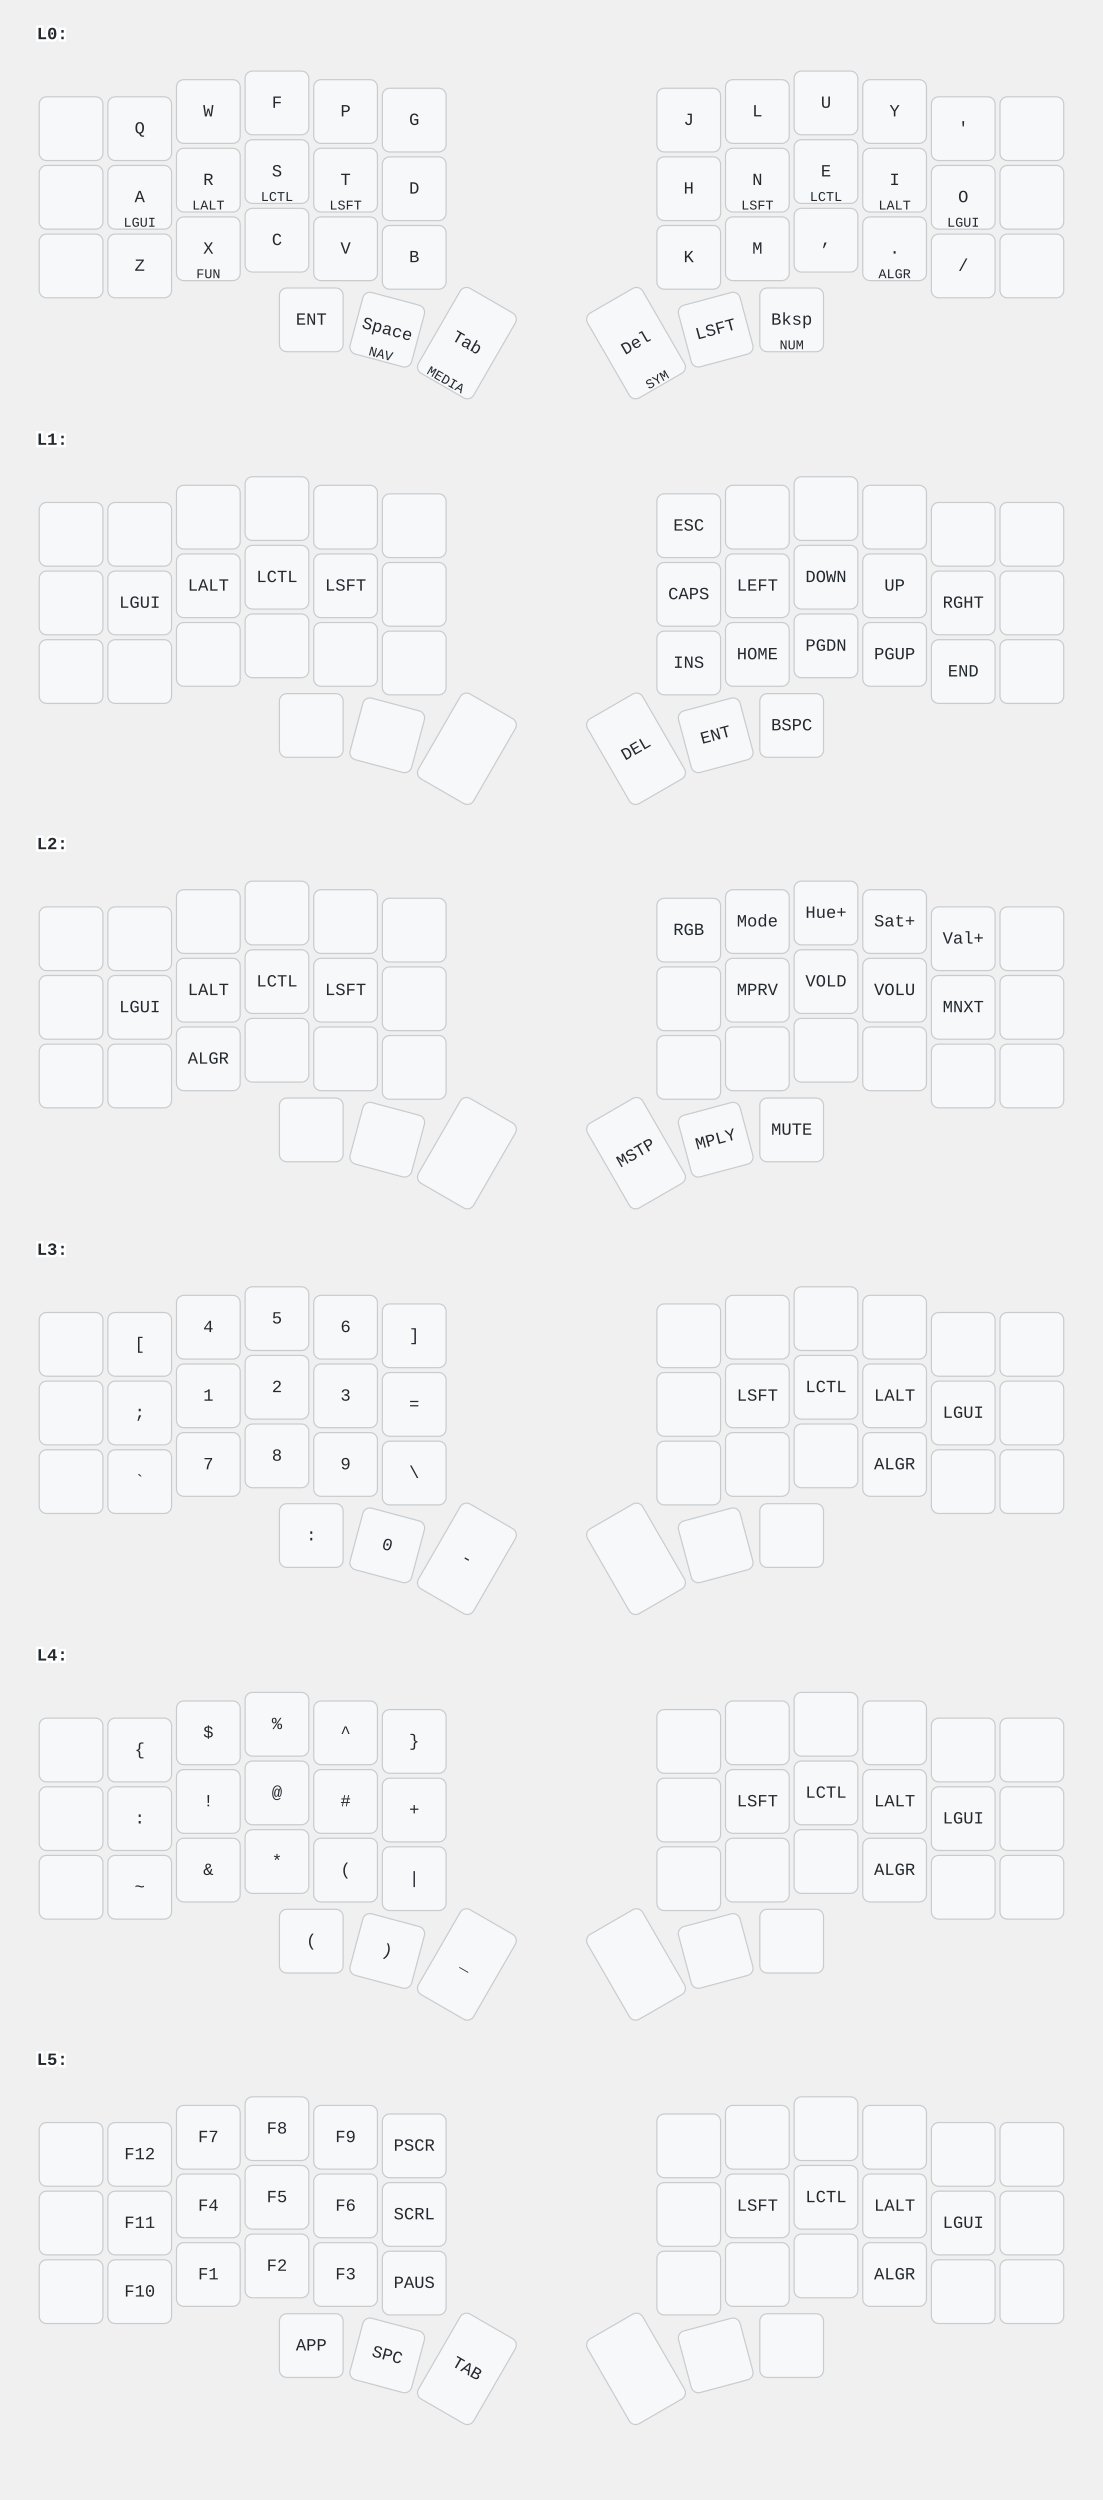
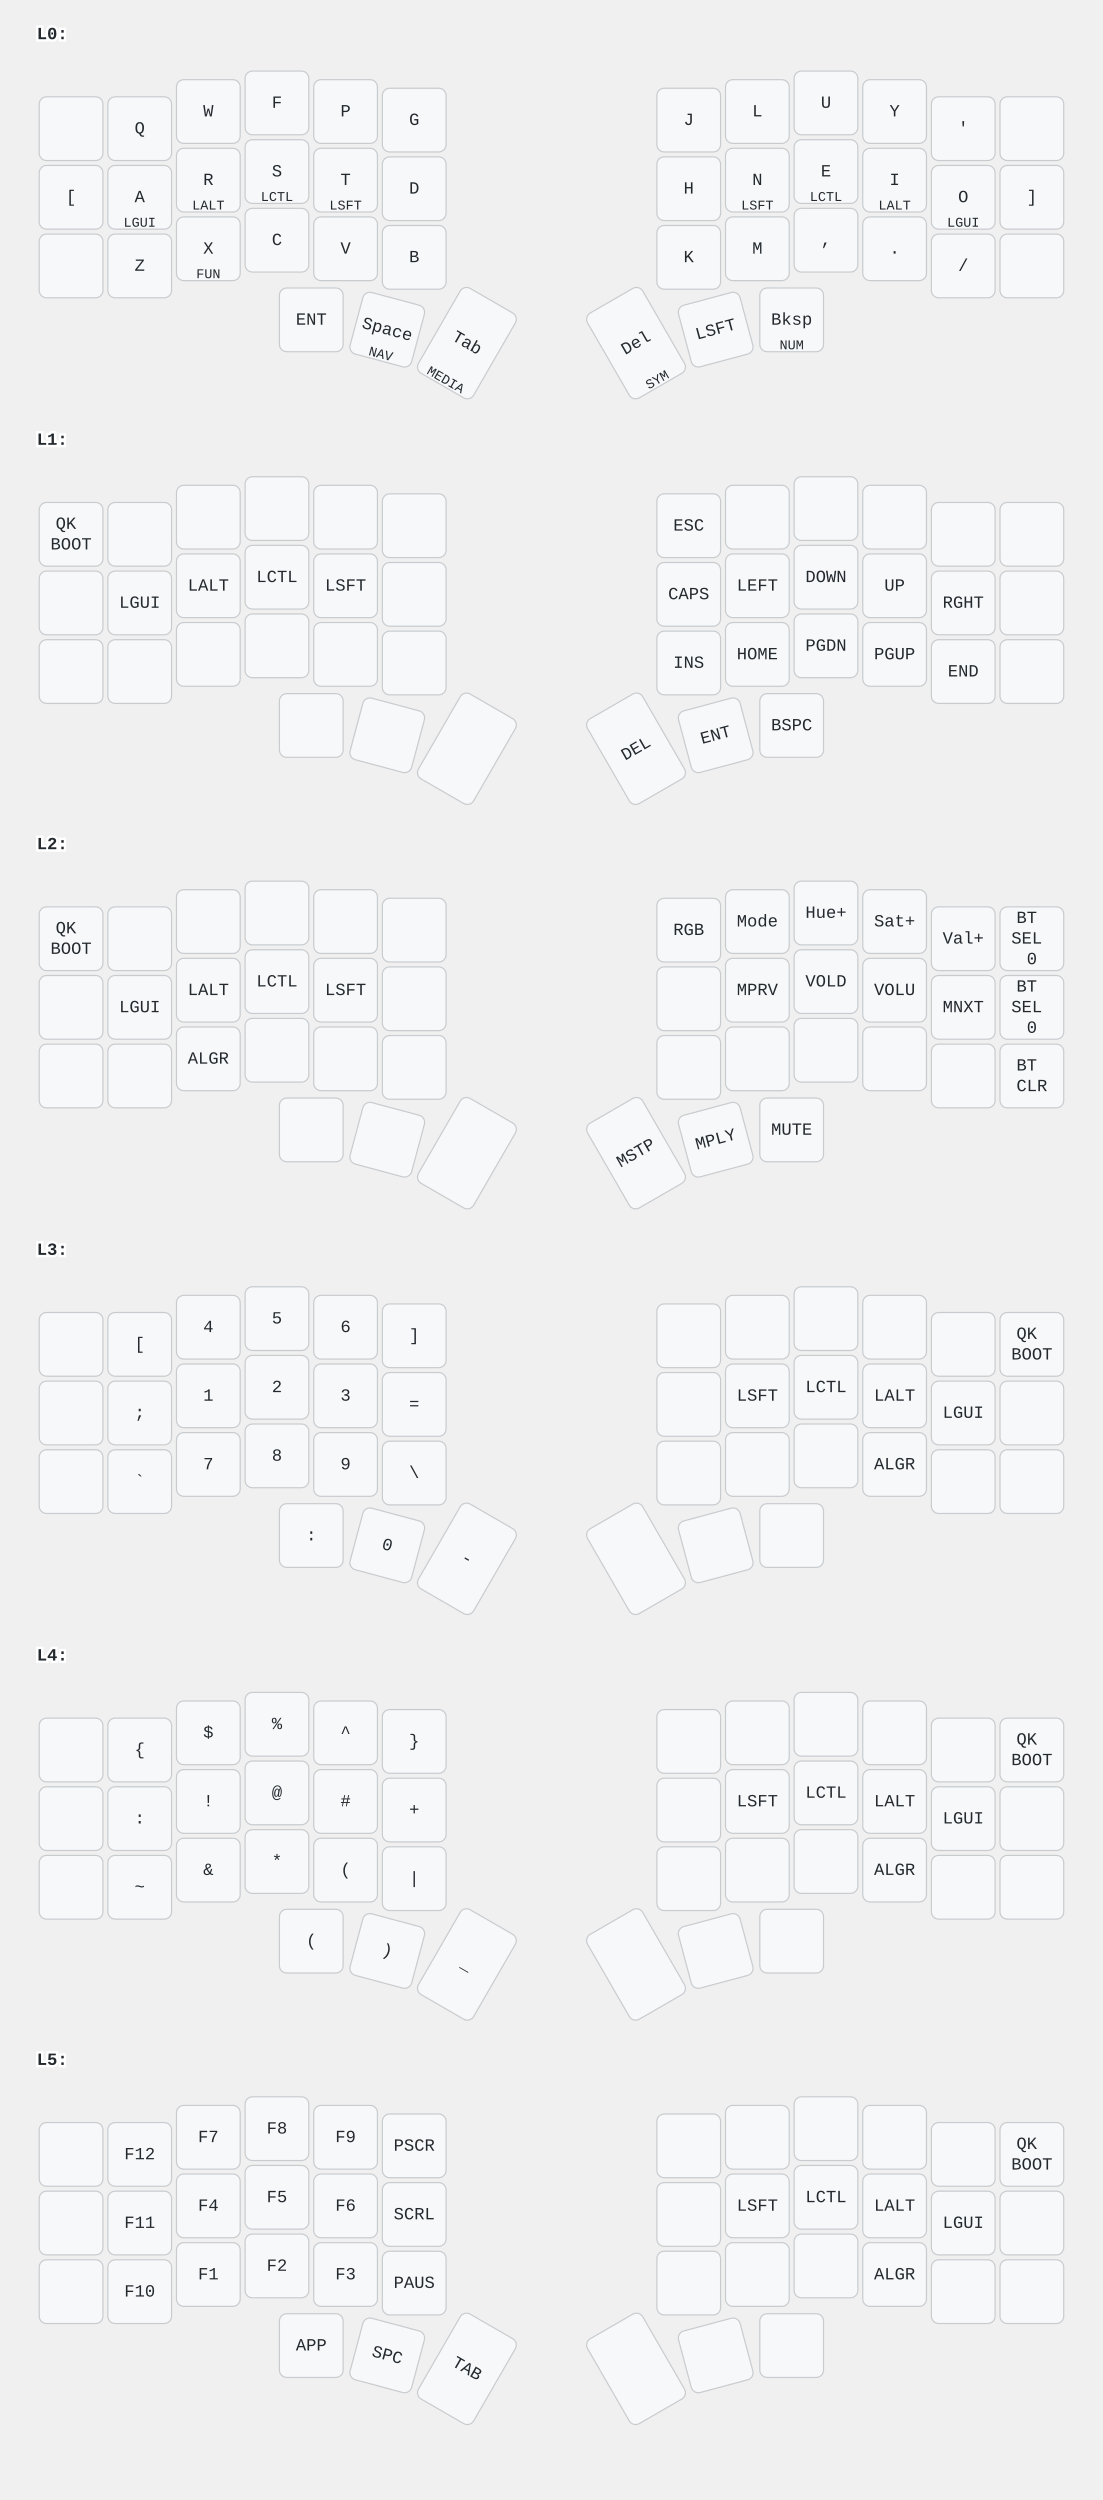
<svg xmlns="http://www.w3.org/2000/svg" width="900" height="2040" viewBox="0 0 900 2040" class="keymap">
  <style>/* inherit to force styles through use tags */
svg path {
    fill: inherit;
}

/* font and background color specifications */
svg.keymap {
    font-family: SFMono-Regular,Consolas,Liberation Mono,Menlo,monospace;
    font-size: 14px;
    font-kerning: normal;
    text-rendering: optimizeLegibility;
    fill: #24292e;
}

/* default key styling */
rect.key {
    fill: #f6f8fa;
}

rect.key, rect.combo {
    stroke: #c9cccf;
    stroke-width: 1;
}

/* default key side styling, only used is draw_key_sides is set */
rect.side {
    filter: brightness(90%);
}

/* color accent for combo boxes */
rect.combo, rect.combo-separate {
    fill: #cdf;
}

/* color accent for held keys */
rect.held, rect.combo.held {
    fill: #fdd;
}

/* color accent for ghost (optional) keys */
rect.ghost, rect.combo.ghost {
    stroke-dasharray: 4, 4;
    stroke-width: 2;
}

text {
    text-anchor: middle;
    dominant-baseline: middle;
}

/* styling for layer labels */
text.label {
    font-weight: bold;
    text-anchor: start;
    stroke: white;
    stroke-width: 4;
    paint-order: stroke;
}

/* styling for optional footer */
text.footer {
    text-anchor: end;
    dominant-baseline: auto;
    stroke: white;
    stroke-width: 4;
    paint-order: stroke;
}

/* styling for combo tap, and key non-tap label text */
text.combo, text.hold, text.shifted, text.left, text.right {
    font-size: 11px;
}

text.hold {
    text-anchor: middle;
    dominant-baseline: auto;
}

text.shifted {
    text-anchor: middle;
    dominant-baseline: hanging;
}

text.left {
    text-anchor: start;
}

text.right {
    text-anchor: end;
}

text.layer-activator {
    text-decoration: underline;
}

/* styling for hold/shifted label text in combo box */
text.combo.hold, text.combo.shifted, text.combo.left, text.combo.right {
    font-size: 8px;
}

/* lighter symbol for transparent keys */
text.trans {
    fill: #7b7e81;
}

/* styling for combo dendrons */
path.combo {
    stroke-width: 1;
    stroke: gray;
    fill: none;
}

/* Start Tabler Icons Cleanup */
/* cannot use height/width with glyphs */
.icon-tabler &gt; path {
    fill: inherit;
    stroke: inherit;
    stroke-width: 2;
}
/* hide tabler's default box */
.icon-tabler &gt; path[stroke="none"][fill="none"] {
    visibility: hidden;
}
/* End Tabler Icons Cleanup */

/* Highlight layer-tap thumb keys (positions 21, 31-33, 35) with bright green */
.layer-BASE .keypos-21 rect,
.layer-BASE .keypos-31 rect,
.layer-BASE .keypos-32 rect,
.layer-BASE .keypos-33 rect,
.layer-BASE .keypos-35 rect {
  fill: #4CAF50 !important;
  stroke: #2E7D32 !important;
  stroke-width: 3 !important;
  opacity: 1 !important;
}
.layer-BASE .keypos-21 text,
.layer-BASE .keypos-31 text,
.layer-BASE .keypos-32 text,
.layer-BASE .keypos-33 text,
.layer-BASE .keypos-35 text {
  fill: white !important;
  font-weight: bold !important;
}

/* Highlight home row mods (positions 10-13, 16-19) with lighter green stroke */
.layer-BASE .keypos-10 rect,
.layer-BASE .keypos-11 rect,
.layer-BASE .keypos-12 rect,
.layer-BASE .keypos-13 rect,
.layer-BASE .keypos-16 rect,
.layer-BASE .keypos-17 rect,
.layer-BASE .keypos-18 rect,
.layer-BASE .keypos-19 rect {
  stroke: #66BB6A !important;
  stroke-width: 2 !important;
}

/* On other layers, highlight the key that keeps you on that layer */
.layer-NAV .keypos-31 rect,
.layer-MEDIA .keypos-32 rect,
.layer-NUM .keypos-35 rect,
.layer-SYM .keypos-33 rect,
.layer-FUN .keypos-21 rect {
  fill: #FF9800 !important;
  stroke: #E65100 !important;
  stroke-width: 3 !important;
}
.layer-NAV .keypos-31 text,
.layer-MEDIA .keypos-32 text,
.layer-NUM .keypos-35 text,
.layer-SYM .keypos-33 text,
.layer-FUN .keypos-21 text {
  fill: white !important;
  font-weight: bold !important;
}

/* Make sure ghost keys (on other layers) are clearly different */
.key.ghost rect {
  opacity: 0.3 !important;
}
</style>
  <g transform="translate(30, 0)" class="layer-L0">
    <text x="0" y="28" class="label" id="L0">L0:</text>
    <g transform="translate(0, 56)">
      <g transform="translate(28, 49)" class="key keypos-0">
        <rect rx="6" ry="6" x="-26" y="-26" width="52" height="52" class="key" />
      </g>
      <g transform="translate(84, 49)" class="key keypos-1">
        <rect rx="6" ry="6" x="-26" y="-26" width="52" height="52" class="key" />
        <text x="0" y="0" class="key tap">Q</text>
      </g>
      <g transform="translate(140, 35)" class="key keypos-2">
        <rect rx="6" ry="6" x="-26" y="-26" width="52" height="52" class="key" />
        <text x="0" y="0" class="key tap">W</text>
      </g>
      <g transform="translate(196, 28)" class="key keypos-3">
        <rect rx="6" ry="6" x="-26" y="-26" width="52" height="52" class="key" />
        <text x="0" y="0" class="key tap">F</text>
      </g>
      <g transform="translate(252, 35)" class="key keypos-4">
        <rect rx="6" ry="6" x="-26" y="-26" width="52" height="52" class="key" />
        <text x="0" y="0" class="key tap">P</text>
      </g>
      <g transform="translate(308, 42)" class="key keypos-5">
        <rect rx="6" ry="6" x="-26" y="-26" width="52" height="52" class="key" />
        <text x="0" y="0" class="key tap">G</text>
      </g>
      <g transform="translate(532, 42)" class="key keypos-6">
        <rect rx="6" ry="6" x="-26" y="-26" width="52" height="52" class="key" />
        <text x="0" y="0" class="key tap">J</text>
      </g>
      <g transform="translate(588, 35)" class="key keypos-7">
        <rect rx="6" ry="6" x="-26" y="-26" width="52" height="52" class="key" />
        <text x="0" y="0" class="key tap">L</text>
      </g>
      <g transform="translate(644, 28)" class="key keypos-8">
        <rect rx="6" ry="6" x="-26" y="-26" width="52" height="52" class="key" />
        <text x="0" y="0" class="key tap">U</text>
      </g>
      <g transform="translate(700, 35)" class="key keypos-9">
        <rect rx="6" ry="6" x="-26" y="-26" width="52" height="52" class="key" />
        <text x="0" y="0" class="key tap">Y</text>
      </g>
      <g transform="translate(756, 49)" class="key keypos-10">
        <rect rx="6" ry="6" x="-26" y="-26" width="52" height="52" class="key" />
        <text x="0" y="0" class="key tap">'</text>
      </g>
      <g transform="translate(812, 49)" class="key keypos-11">
        <rect rx="6" ry="6" x="-26" y="-26" width="52" height="52" class="key" />
      </g>
      <g transform="translate(28, 105)" class="key keypos-12">
        <rect rx="6" ry="6" x="-26" y="-26" width="52" height="52" class="key" />
+         <text x="0" y="0" class="key tap">[</text>
      </g>
      <g transform="translate(84, 105)" class="key keypos-13">
        <rect rx="6" ry="6" x="-26" y="-26" width="52" height="52" class="key" />
        <text x="0" y="0" class="key tap">A</text>
        <text x="0" y="24" class="key hold">LGUI</text>
      </g>
      <g transform="translate(140, 91)" class="key keypos-14">
        <rect rx="6" ry="6" x="-26" y="-26" width="52" height="52" class="key" />
        <text x="0" y="0" class="key tap">R</text>
        <text x="0" y="24" class="key hold">LALT</text>
      </g>
      <g transform="translate(196, 84)" class="key keypos-15">
        <rect rx="6" ry="6" x="-26" y="-26" width="52" height="52" class="key" />
        <text x="0" y="0" class="key tap">S</text>
        <text x="0" y="24" class="key hold">LCTL</text>
      </g>
      <g transform="translate(252, 91)" class="key keypos-16">
        <rect rx="6" ry="6" x="-26" y="-26" width="52" height="52" class="key" />
        <text x="0" y="0" class="key tap">T</text>
        <text x="0" y="24" class="key hold">LSFT</text>
      </g>
      <g transform="translate(308, 98)" class="key keypos-17">
        <rect rx="6" ry="6" x="-26" y="-26" width="52" height="52" class="key" />
        <text x="0" y="0" class="key tap">D</text>
      </g>
      <g transform="translate(532, 98)" class="key keypos-18">
        <rect rx="6" ry="6" x="-26" y="-26" width="52" height="52" class="key" />
        <text x="0" y="0" class="key tap">H</text>
      </g>
      <g transform="translate(588, 91)" class="key keypos-19">
        <rect rx="6" ry="6" x="-26" y="-26" width="52" height="52" class="key" />
        <text x="0" y="0" class="key tap">N</text>
        <text x="0" y="24" class="key hold">LSFT</text>
      </g>
      <g transform="translate(644, 84)" class="key keypos-20">
        <rect rx="6" ry="6" x="-26" y="-26" width="52" height="52" class="key" />
        <text x="0" y="0" class="key tap">E</text>
        <text x="0" y="24" class="key hold">LCTL</text>
      </g>
      <g transform="translate(700, 91)" class="key keypos-21">
        <rect rx="6" ry="6" x="-26" y="-26" width="52" height="52" class="key" />
        <text x="0" y="0" class="key tap">I</text>
        <text x="0" y="24" class="key hold">LALT</text>
      </g>
      <g transform="translate(756, 105)" class="key keypos-22">
        <rect rx="6" ry="6" x="-26" y="-26" width="52" height="52" class="key" />
        <text x="0" y="0" class="key tap">O</text>
        <text x="0" y="24" class="key hold">LGUI</text>
      </g>
      <g transform="translate(812, 105)" class="key keypos-23">
        <rect rx="6" ry="6" x="-26" y="-26" width="52" height="52" class="key" />
+         <text x="0" y="0" class="key tap">]</text>
      </g>
      <g transform="translate(28, 161)" class="key keypos-24">
        <rect rx="6" ry="6" x="-26" y="-26" width="52" height="52" class="key" />
      </g>
      <g transform="translate(84, 161)" class="key keypos-25">
        <rect rx="6" ry="6" x="-26" y="-26" width="52" height="52" class="key" />
        <text x="0" y="0" class="key tap">Z</text>
      </g>
      <g transform="translate(140, 147)" class="key keypos-26">
        <rect rx="6" ry="6" x="-26" y="-26" width="52" height="52" class="key" />
        <text x="0" y="0" class="key tap">X</text>
        <text x="0" y="24" class="key hold">FUN</text>
      </g>
      <g transform="translate(196, 140)" class="key keypos-27">
        <rect rx="6" ry="6" x="-26" y="-26" width="52" height="52" class="key" />
        <text x="0" y="0" class="key tap">C</text>
      </g>
      <g transform="translate(252, 147)" class="key keypos-28">
        <rect rx="6" ry="6" x="-26" y="-26" width="52" height="52" class="key" />
        <text x="0" y="0" class="key tap">V</text>
      </g>
      <g transform="translate(308, 154)" class="key keypos-29">
        <rect rx="6" ry="6" x="-26" y="-26" width="52" height="52" class="key" />
        <text x="0" y="0" class="key tap">B</text>
      </g>
      <g transform="translate(532, 154)" class="key keypos-30">
        <rect rx="6" ry="6" x="-26" y="-26" width="52" height="52" class="key" />
        <text x="0" y="0" class="key tap">K</text>
      </g>
      <g transform="translate(588, 147)" class="key keypos-31">
        <rect rx="6" ry="6" x="-26" y="-26" width="52" height="52" class="key" />
        <text x="0" y="0" class="key tap">M</text>
      </g>
      <g transform="translate(644, 140)" class="key keypos-32">
        <rect rx="6" ry="6" x="-26" y="-26" width="52" height="52" class="key" />
        <text x="0" y="0" class="key tap">,</text>
      </g>
      <g transform="translate(700, 147)" class="key keypos-33">
        <rect rx="6" ry="6" x="-26" y="-26" width="52" height="52" class="key" />
        <text x="0" y="0" class="key tap">.</text>
-         <text x="0" y="24" class="key hold">ALGR</text>
      </g>
      <g transform="translate(756, 161)" class="key keypos-34">
        <rect rx="6" ry="6" x="-26" y="-26" width="52" height="52" class="key" />
        <text x="0" y="0" class="key tap">/</text>
      </g>
      <g transform="translate(812, 161)" class="key keypos-35">
        <rect rx="6" ry="6" x="-26" y="-26" width="52" height="52" class="key" />
      </g>
      <g transform="translate(224, 205)" class="key keypos-36">
        <rect rx="6" ry="6" x="-26" y="-26" width="52" height="52" class="key" />
        <text x="0" y="0" class="key tap">ENT</text>
      </g>
      <g transform="translate(286, 213) rotate(15.0)" class="key keypos-37">
        <rect rx="6" ry="6" x="-26" y="-26" width="52" height="52" class="key" />
        <text x="0" y="0" class="key tap">Space</text>
        <text x="0" y="24" class="key hold">NAV</text>
      </g>
      <g transform="translate(351, 224) rotate(30.0)" class="key keypos-38">
        <rect rx="6" ry="6" x="-26" y="-40" width="52" height="80" class="key" />
        <text x="0" y="0" class="key tap">Tab</text>
        <text x="0" y="38" class="key hold">MEDIA</text>
      </g>
      <g transform="translate(489, 224) rotate(-30.0)" class="key keypos-39">
        <rect rx="6" ry="6" x="-26" y="-40" width="52" height="80" class="key" />
        <text x="0" y="0" class="key tap">Del</text>
        <text x="0" y="38" class="key hold">SYM</text>
      </g>
      <g transform="translate(554, 213) rotate(-15.0)" class="key keypos-40">
        <rect rx="6" ry="6" x="-26" y="-26" width="52" height="52" class="key" />
        <text x="0" y="0" class="key tap">LSFT</text>
      </g>
      <g transform="translate(616, 205)" class="key keypos-41">
        <rect rx="6" ry="6" x="-26" y="-26" width="52" height="52" class="key" />
        <text x="0" y="0" class="key tap">Bksp</text>
        <text x="0" y="24" class="key hold">NUM</text>
      </g>
    </g>
  </g>
  <g transform="translate(30, 331)" class="layer-L1">
    <text x="0" y="28" class="label" id="L1">L1:</text>
    <g transform="translate(0, 56)">
      <g transform="translate(28, 49)" class="key keypos-0">
        <rect rx="6" ry="6" x="-26" y="-26" width="52" height="52" class="key" />
+         <text x="0" y="0" class="key tap">
+           <tspan x="0" dy="-0.6em">QK</tspan>
+           <tspan x="0" dy="1.2em">BOOT</tspan>
+         </text>
      </g>
      <g transform="translate(84, 49)" class="key keypos-1">
        <rect rx="6" ry="6" x="-26" y="-26" width="52" height="52" class="key" />
      </g>
      <g transform="translate(140, 35)" class="key keypos-2">
        <rect rx="6" ry="6" x="-26" y="-26" width="52" height="52" class="key" />
      </g>
      <g transform="translate(196, 28)" class="key keypos-3">
        <rect rx="6" ry="6" x="-26" y="-26" width="52" height="52" class="key" />
      </g>
      <g transform="translate(252, 35)" class="key keypos-4">
        <rect rx="6" ry="6" x="-26" y="-26" width="52" height="52" class="key" />
      </g>
      <g transform="translate(308, 42)" class="key keypos-5">
        <rect rx="6" ry="6" x="-26" y="-26" width="52" height="52" class="key" />
      </g>
      <g transform="translate(532, 42)" class="key keypos-6">
        <rect rx="6" ry="6" x="-26" y="-26" width="52" height="52" class="key" />
        <text x="0" y="0" class="key tap">ESC</text>
      </g>
      <g transform="translate(588, 35)" class="key keypos-7">
        <rect rx="6" ry="6" x="-26" y="-26" width="52" height="52" class="key" />
      </g>
      <g transform="translate(644, 28)" class="key keypos-8">
        <rect rx="6" ry="6" x="-26" y="-26" width="52" height="52" class="key" />
      </g>
      <g transform="translate(700, 35)" class="key keypos-9">
        <rect rx="6" ry="6" x="-26" y="-26" width="52" height="52" class="key" />
      </g>
      <g transform="translate(756, 49)" class="key keypos-10">
        <rect rx="6" ry="6" x="-26" y="-26" width="52" height="52" class="key" />
      </g>
      <g transform="translate(812, 49)" class="key keypos-11">
        <rect rx="6" ry="6" x="-26" y="-26" width="52" height="52" class="key" />
      </g>
      <g transform="translate(28, 105)" class="key keypos-12">
        <rect rx="6" ry="6" x="-26" y="-26" width="52" height="52" class="key" />
      </g>
      <g transform="translate(84, 105)" class="key keypos-13">
        <rect rx="6" ry="6" x="-26" y="-26" width="52" height="52" class="key" />
        <text x="0" y="0" class="key tap">LGUI</text>
      </g>
      <g transform="translate(140, 91)" class="key keypos-14">
        <rect rx="6" ry="6" x="-26" y="-26" width="52" height="52" class="key" />
        <text x="0" y="0" class="key tap">LALT</text>
      </g>
      <g transform="translate(196, 84)" class="key keypos-15">
        <rect rx="6" ry="6" x="-26" y="-26" width="52" height="52" class="key" />
        <text x="0" y="0" class="key tap">LCTL</text>
      </g>
      <g transform="translate(252, 91)" class="key keypos-16">
        <rect rx="6" ry="6" x="-26" y="-26" width="52" height="52" class="key" />
        <text x="0" y="0" class="key tap">LSFT</text>
      </g>
      <g transform="translate(308, 98)" class="key keypos-17">
        <rect rx="6" ry="6" x="-26" y="-26" width="52" height="52" class="key" />
      </g>
      <g transform="translate(532, 98)" class="key keypos-18">
        <rect rx="6" ry="6" x="-26" y="-26" width="52" height="52" class="key" />
        <text x="0" y="0" class="key tap">CAPS</text>
      </g>
      <g transform="translate(588, 91)" class="key keypos-19">
        <rect rx="6" ry="6" x="-26" y="-26" width="52" height="52" class="key" />
        <text x="0" y="0" class="key tap">LEFT</text>
      </g>
      <g transform="translate(644, 84)" class="key keypos-20">
        <rect rx="6" ry="6" x="-26" y="-26" width="52" height="52" class="key" />
        <text x="0" y="0" class="key tap">DOWN</text>
      </g>
      <g transform="translate(700, 91)" class="key keypos-21">
        <rect rx="6" ry="6" x="-26" y="-26" width="52" height="52" class="key" />
        <text x="0" y="0" class="key tap">UP</text>
      </g>
      <g transform="translate(756, 105)" class="key keypos-22">
        <rect rx="6" ry="6" x="-26" y="-26" width="52" height="52" class="key" />
        <text x="0" y="0" class="key tap">RGHT</text>
      </g>
      <g transform="translate(812, 105)" class="key keypos-23">
        <rect rx="6" ry="6" x="-26" y="-26" width="52" height="52" class="key" />
      </g>
      <g transform="translate(28, 161)" class="key keypos-24">
        <rect rx="6" ry="6" x="-26" y="-26" width="52" height="52" class="key" />
      </g>
      <g transform="translate(84, 161)" class="key keypos-25">
        <rect rx="6" ry="6" x="-26" y="-26" width="52" height="52" class="key" />
      </g>
      <g transform="translate(140, 147)" class="key keypos-26">
        <rect rx="6" ry="6" x="-26" y="-26" width="52" height="52" class="key" />
      </g>
      <g transform="translate(196, 140)" class="key keypos-27">
        <rect rx="6" ry="6" x="-26" y="-26" width="52" height="52" class="key" />
      </g>
      <g transform="translate(252, 147)" class="key keypos-28">
        <rect rx="6" ry="6" x="-26" y="-26" width="52" height="52" class="key" />
      </g>
      <g transform="translate(308, 154)" class="key keypos-29">
        <rect rx="6" ry="6" x="-26" y="-26" width="52" height="52" class="key" />
      </g>
      <g transform="translate(532, 154)" class="key keypos-30">
        <rect rx="6" ry="6" x="-26" y="-26" width="52" height="52" class="key" />
        <text x="0" y="0" class="key tap">INS</text>
      </g>
      <g transform="translate(588, 147)" class="key keypos-31">
        <rect rx="6" ry="6" x="-26" y="-26" width="52" height="52" class="key" />
        <text x="0" y="0" class="key tap">HOME</text>
      </g>
      <g transform="translate(644, 140)" class="key keypos-32">
        <rect rx="6" ry="6" x="-26" y="-26" width="52" height="52" class="key" />
        <text x="0" y="0" class="key tap">PGDN</text>
      </g>
      <g transform="translate(700, 147)" class="key keypos-33">
        <rect rx="6" ry="6" x="-26" y="-26" width="52" height="52" class="key" />
        <text x="0" y="0" class="key tap">PGUP</text>
      </g>
      <g transform="translate(756, 161)" class="key keypos-34">
        <rect rx="6" ry="6" x="-26" y="-26" width="52" height="52" class="key" />
        <text x="0" y="0" class="key tap">END</text>
      </g>
      <g transform="translate(812, 161)" class="key keypos-35">
        <rect rx="6" ry="6" x="-26" y="-26" width="52" height="52" class="key" />
      </g>
      <g transform="translate(224, 205)" class="key keypos-36">
        <rect rx="6" ry="6" x="-26" y="-26" width="52" height="52" class="key" />
      </g>
      <g transform="translate(286, 213) rotate(15.0)" class="key keypos-37">
        <rect rx="6" ry="6" x="-26" y="-26" width="52" height="52" class="key" />
      </g>
      <g transform="translate(351, 224) rotate(30.0)" class="key keypos-38">
        <rect rx="6" ry="6" x="-26" y="-40" width="52" height="80" class="key" />
      </g>
      <g transform="translate(489, 224) rotate(-30.0)" class="key keypos-39">
        <rect rx="6" ry="6" x="-26" y="-40" width="52" height="80" class="key" />
        <text x="0" y="0" class="key tap">DEL</text>
      </g>
      <g transform="translate(554, 213) rotate(-15.0)" class="key keypos-40">
        <rect rx="6" ry="6" x="-26" y="-26" width="52" height="52" class="key" />
        <text x="0" y="0" class="key tap">ENT</text>
      </g>
      <g transform="translate(616, 205)" class="key keypos-41">
        <rect rx="6" ry="6" x="-26" y="-26" width="52" height="52" class="key" />
        <text x="0" y="0" class="key tap">BSPC</text>
      </g>
    </g>
  </g>
  <g transform="translate(30, 661)" class="layer-L2">
    <text x="0" y="28" class="label" id="L2">L2:</text>
    <g transform="translate(0, 56)">
      <g transform="translate(28, 49)" class="key keypos-0">
        <rect rx="6" ry="6" x="-26" y="-26" width="52" height="52" class="key" />
+         <text x="0" y="0" class="key tap">
+           <tspan x="0" dy="-0.6em">QK</tspan>
+           <tspan x="0" dy="1.2em">BOOT</tspan>
+         </text>
      </g>
      <g transform="translate(84, 49)" class="key keypos-1">
        <rect rx="6" ry="6" x="-26" y="-26" width="52" height="52" class="key" />
      </g>
      <g transform="translate(140, 35)" class="key keypos-2">
        <rect rx="6" ry="6" x="-26" y="-26" width="52" height="52" class="key" />
      </g>
      <g transform="translate(196, 28)" class="key keypos-3">
        <rect rx="6" ry="6" x="-26" y="-26" width="52" height="52" class="key" />
      </g>
      <g transform="translate(252, 35)" class="key keypos-4">
        <rect rx="6" ry="6" x="-26" y="-26" width="52" height="52" class="key" />
      </g>
      <g transform="translate(308, 42)" class="key keypos-5">
        <rect rx="6" ry="6" x="-26" y="-26" width="52" height="52" class="key" />
      </g>
      <g transform="translate(532, 42)" class="key keypos-6">
        <rect rx="6" ry="6" x="-26" y="-26" width="52" height="52" class="key" />
        <text x="0" y="0" class="key tap">RGB</text>
      </g>
      <g transform="translate(588, 35)" class="key keypos-7">
        <rect rx="6" ry="6" x="-26" y="-26" width="52" height="52" class="key" />
        <text x="0" y="0" class="key tap">Mode</text>
      </g>
      <g transform="translate(644, 28)" class="key keypos-8">
        <rect rx="6" ry="6" x="-26" y="-26" width="52" height="52" class="key" />
        <text x="0" y="0" class="key tap">Hue+</text>
      </g>
      <g transform="translate(700, 35)" class="key keypos-9">
        <rect rx="6" ry="6" x="-26" y="-26" width="52" height="52" class="key" />
        <text x="0" y="0" class="key tap">Sat+</text>
      </g>
      <g transform="translate(756, 49)" class="key keypos-10">
        <rect rx="6" ry="6" x="-26" y="-26" width="52" height="52" class="key" />
        <text x="0" y="0" class="key tap">Val+</text>
      </g>
      <g transform="translate(812, 49)" class="key keypos-11">
        <rect rx="6" ry="6" x="-26" y="-26" width="52" height="52" class="key" />
+         <text x="0" y="0" class="key tap">
+           <tspan x="0" dy="-1.2em">BT</tspan>
+           <tspan x="0" dy="1.2em">SEL</tspan>
+           <tspan x="0" dy="1.2em">0</tspan>
+         </text>
      </g>
      <g transform="translate(28, 105)" class="key keypos-12">
        <rect rx="6" ry="6" x="-26" y="-26" width="52" height="52" class="key" />
      </g>
      <g transform="translate(84, 105)" class="key keypos-13">
        <rect rx="6" ry="6" x="-26" y="-26" width="52" height="52" class="key" />
        <text x="0" y="0" class="key tap">LGUI</text>
      </g>
      <g transform="translate(140, 91)" class="key keypos-14">
        <rect rx="6" ry="6" x="-26" y="-26" width="52" height="52" class="key" />
        <text x="0" y="0" class="key tap">LALT</text>
      </g>
      <g transform="translate(196, 84)" class="key keypos-15">
        <rect rx="6" ry="6" x="-26" y="-26" width="52" height="52" class="key" />
        <text x="0" y="0" class="key tap">LCTL</text>
      </g>
      <g transform="translate(252, 91)" class="key keypos-16">
        <rect rx="6" ry="6" x="-26" y="-26" width="52" height="52" class="key" />
        <text x="0" y="0" class="key tap">LSFT</text>
      </g>
      <g transform="translate(308, 98)" class="key keypos-17">
        <rect rx="6" ry="6" x="-26" y="-26" width="52" height="52" class="key" />
      </g>
      <g transform="translate(532, 98)" class="key keypos-18">
        <rect rx="6" ry="6" x="-26" y="-26" width="52" height="52" class="key" />
      </g>
      <g transform="translate(588, 91)" class="key keypos-19">
        <rect rx="6" ry="6" x="-26" y="-26" width="52" height="52" class="key" />
        <text x="0" y="0" class="key tap">MPRV</text>
      </g>
      <g transform="translate(644, 84)" class="key keypos-20">
        <rect rx="6" ry="6" x="-26" y="-26" width="52" height="52" class="key" />
        <text x="0" y="0" class="key tap">VOLD</text>
      </g>
      <g transform="translate(700, 91)" class="key keypos-21">
        <rect rx="6" ry="6" x="-26" y="-26" width="52" height="52" class="key" />
        <text x="0" y="0" class="key tap">VOLU</text>
      </g>
      <g transform="translate(756, 105)" class="key keypos-22">
        <rect rx="6" ry="6" x="-26" y="-26" width="52" height="52" class="key" />
        <text x="0" y="0" class="key tap">MNXT</text>
      </g>
      <g transform="translate(812, 105)" class="key keypos-23">
        <rect rx="6" ry="6" x="-26" y="-26" width="52" height="52" class="key" />
+         <text x="0" y="0" class="key tap">
+           <tspan x="0" dy="-1.2em">BT</tspan>
+           <tspan x="0" dy="1.2em">SEL</tspan>
+           <tspan x="0" dy="1.2em">0</tspan>
+         </text>
      </g>
      <g transform="translate(28, 161)" class="key keypos-24">
        <rect rx="6" ry="6" x="-26" y="-26" width="52" height="52" class="key" />
      </g>
      <g transform="translate(84, 161)" class="key keypos-25">
        <rect rx="6" ry="6" x="-26" y="-26" width="52" height="52" class="key" />
      </g>
      <g transform="translate(140, 147)" class="key keypos-26">
        <rect rx="6" ry="6" x="-26" y="-26" width="52" height="52" class="key" />
        <text x="0" y="0" class="key tap">ALGR</text>
      </g>
      <g transform="translate(196, 140)" class="key keypos-27">
        <rect rx="6" ry="6" x="-26" y="-26" width="52" height="52" class="key" />
      </g>
      <g transform="translate(252, 147)" class="key keypos-28">
        <rect rx="6" ry="6" x="-26" y="-26" width="52" height="52" class="key" />
      </g>
      <g transform="translate(308, 154)" class="key keypos-29">
        <rect rx="6" ry="6" x="-26" y="-26" width="52" height="52" class="key" />
      </g>
      <g transform="translate(532, 154)" class="key keypos-30">
        <rect rx="6" ry="6" x="-26" y="-26" width="52" height="52" class="key" />
      </g>
      <g transform="translate(588, 147)" class="key keypos-31">
        <rect rx="6" ry="6" x="-26" y="-26" width="52" height="52" class="key" />
      </g>
      <g transform="translate(644, 140)" class="key keypos-32">
        <rect rx="6" ry="6" x="-26" y="-26" width="52" height="52" class="key" />
      </g>
      <g transform="translate(700, 147)" class="key keypos-33">
        <rect rx="6" ry="6" x="-26" y="-26" width="52" height="52" class="key" />
      </g>
      <g transform="translate(756, 161)" class="key keypos-34">
        <rect rx="6" ry="6" x="-26" y="-26" width="52" height="52" class="key" />
      </g>
      <g transform="translate(812, 161)" class="key keypos-35">
        <rect rx="6" ry="6" x="-26" y="-26" width="52" height="52" class="key" />
+         <text x="0" y="0" class="key tap">
+           <tspan x="0" dy="-0.6em">BT</tspan>
+           <tspan x="0" dy="1.2em">CLR</tspan>
+         </text>
      </g>
      <g transform="translate(224, 205)" class="key keypos-36">
        <rect rx="6" ry="6" x="-26" y="-26" width="52" height="52" class="key" />
      </g>
      <g transform="translate(286, 213) rotate(15.0)" class="key keypos-37">
        <rect rx="6" ry="6" x="-26" y="-26" width="52" height="52" class="key" />
      </g>
      <g transform="translate(351, 224) rotate(30.0)" class="key keypos-38">
        <rect rx="6" ry="6" x="-26" y="-40" width="52" height="80" class="key" />
      </g>
      <g transform="translate(489, 224) rotate(-30.0)" class="key keypos-39">
        <rect rx="6" ry="6" x="-26" y="-40" width="52" height="80" class="key" />
        <text x="0" y="0" class="key tap">MSTP</text>
      </g>
      <g transform="translate(554, 213) rotate(-15.0)" class="key keypos-40">
        <rect rx="6" ry="6" x="-26" y="-26" width="52" height="52" class="key" />
        <text x="0" y="0" class="key tap">MPLY</text>
      </g>
      <g transform="translate(616, 205)" class="key keypos-41">
        <rect rx="6" ry="6" x="-26" y="-26" width="52" height="52" class="key" />
        <text x="0" y="0" class="key tap">MUTE</text>
      </g>
    </g>
  </g>
  <g transform="translate(30, 992)" class="layer-L3">
    <text x="0" y="28" class="label" id="L3">L3:</text>
    <g transform="translate(0, 56)">
      <g transform="translate(28, 49)" class="key keypos-0">
        <rect rx="6" ry="6" x="-26" y="-26" width="52" height="52" class="key" />
      </g>
      <g transform="translate(84, 49)" class="key keypos-1">
        <rect rx="6" ry="6" x="-26" y="-26" width="52" height="52" class="key" />
        <text x="0" y="0" class="key tap">[</text>
      </g>
      <g transform="translate(140, 35)" class="key keypos-2">
        <rect rx="6" ry="6" x="-26" y="-26" width="52" height="52" class="key" />
        <text x="0" y="0" class="key tap">4</text>
      </g>
      <g transform="translate(196, 28)" class="key keypos-3">
        <rect rx="6" ry="6" x="-26" y="-26" width="52" height="52" class="key" />
        <text x="0" y="0" class="key tap">5</text>
      </g>
      <g transform="translate(252, 35)" class="key keypos-4">
        <rect rx="6" ry="6" x="-26" y="-26" width="52" height="52" class="key" />
        <text x="0" y="0" class="key tap">6</text>
      </g>
      <g transform="translate(308, 42)" class="key keypos-5">
        <rect rx="6" ry="6" x="-26" y="-26" width="52" height="52" class="key" />
        <text x="0" y="0" class="key tap">]</text>
      </g>
      <g transform="translate(532, 42)" class="key keypos-6">
        <rect rx="6" ry="6" x="-26" y="-26" width="52" height="52" class="key" />
      </g>
      <g transform="translate(588, 35)" class="key keypos-7">
        <rect rx="6" ry="6" x="-26" y="-26" width="52" height="52" class="key" />
      </g>
      <g transform="translate(644, 28)" class="key keypos-8">
        <rect rx="6" ry="6" x="-26" y="-26" width="52" height="52" class="key" />
      </g>
      <g transform="translate(700, 35)" class="key keypos-9">
        <rect rx="6" ry="6" x="-26" y="-26" width="52" height="52" class="key" />
      </g>
      <g transform="translate(756, 49)" class="key keypos-10">
        <rect rx="6" ry="6" x="-26" y="-26" width="52" height="52" class="key" />
      </g>
      <g transform="translate(812, 49)" class="key keypos-11">
        <rect rx="6" ry="6" x="-26" y="-26" width="52" height="52" class="key" />
+         <text x="0" y="0" class="key tap">
+           <tspan x="0" dy="-0.6em">QK</tspan>
+           <tspan x="0" dy="1.2em">BOOT</tspan>
+         </text>
      </g>
      <g transform="translate(28, 105)" class="key keypos-12">
        <rect rx="6" ry="6" x="-26" y="-26" width="52" height="52" class="key" />
      </g>
      <g transform="translate(84, 105)" class="key keypos-13">
        <rect rx="6" ry="6" x="-26" y="-26" width="52" height="52" class="key" />
        <text x="0" y="0" class="key tap">;</text>
      </g>
      <g transform="translate(140, 91)" class="key keypos-14">
        <rect rx="6" ry="6" x="-26" y="-26" width="52" height="52" class="key" />
        <text x="0" y="0" class="key tap">1</text>
      </g>
      <g transform="translate(196, 84)" class="key keypos-15">
        <rect rx="6" ry="6" x="-26" y="-26" width="52" height="52" class="key" />
        <text x="0" y="0" class="key tap">2</text>
      </g>
      <g transform="translate(252, 91)" class="key keypos-16">
        <rect rx="6" ry="6" x="-26" y="-26" width="52" height="52" class="key" />
        <text x="0" y="0" class="key tap">3</text>
      </g>
      <g transform="translate(308, 98)" class="key keypos-17">
        <rect rx="6" ry="6" x="-26" y="-26" width="52" height="52" class="key" />
        <text x="0" y="0" class="key tap">=</text>
      </g>
      <g transform="translate(532, 98)" class="key keypos-18">
        <rect rx="6" ry="6" x="-26" y="-26" width="52" height="52" class="key" />
      </g>
      <g transform="translate(588, 91)" class="key keypos-19">
        <rect rx="6" ry="6" x="-26" y="-26" width="52" height="52" class="key" />
        <text x="0" y="0" class="key tap">LSFT</text>
      </g>
      <g transform="translate(644, 84)" class="key keypos-20">
        <rect rx="6" ry="6" x="-26" y="-26" width="52" height="52" class="key" />
        <text x="0" y="0" class="key tap">LCTL</text>
      </g>
      <g transform="translate(700, 91)" class="key keypos-21">
        <rect rx="6" ry="6" x="-26" y="-26" width="52" height="52" class="key" />
        <text x="0" y="0" class="key tap">LALT</text>
      </g>
      <g transform="translate(756, 105)" class="key keypos-22">
        <rect rx="6" ry="6" x="-26" y="-26" width="52" height="52" class="key" />
        <text x="0" y="0" class="key tap">LGUI</text>
      </g>
      <g transform="translate(812, 105)" class="key keypos-23">
        <rect rx="6" ry="6" x="-26" y="-26" width="52" height="52" class="key" />
      </g>
      <g transform="translate(28, 161)" class="key keypos-24">
        <rect rx="6" ry="6" x="-26" y="-26" width="52" height="52" class="key" />
      </g>
      <g transform="translate(84, 161)" class="key keypos-25">
        <rect rx="6" ry="6" x="-26" y="-26" width="52" height="52" class="key" />
        <text x="0" y="0" class="key tap">`</text>
      </g>
      <g transform="translate(140, 147)" class="key keypos-26">
        <rect rx="6" ry="6" x="-26" y="-26" width="52" height="52" class="key" />
        <text x="0" y="0" class="key tap">7</text>
      </g>
      <g transform="translate(196, 140)" class="key keypos-27">
        <rect rx="6" ry="6" x="-26" y="-26" width="52" height="52" class="key" />
        <text x="0" y="0" class="key tap">8</text>
      </g>
      <g transform="translate(252, 147)" class="key keypos-28">
        <rect rx="6" ry="6" x="-26" y="-26" width="52" height="52" class="key" />
        <text x="0" y="0" class="key tap">9</text>
      </g>
      <g transform="translate(308, 154)" class="key keypos-29">
        <rect rx="6" ry="6" x="-26" y="-26" width="52" height="52" class="key" />
        <text x="0" y="0" class="key tap">\</text>
      </g>
      <g transform="translate(532, 154)" class="key keypos-30">
        <rect rx="6" ry="6" x="-26" y="-26" width="52" height="52" class="key" />
      </g>
      <g transform="translate(588, 147)" class="key keypos-31">
        <rect rx="6" ry="6" x="-26" y="-26" width="52" height="52" class="key" />
      </g>
      <g transform="translate(644, 140)" class="key keypos-32">
        <rect rx="6" ry="6" x="-26" y="-26" width="52" height="52" class="key" />
      </g>
      <g transform="translate(700, 147)" class="key keypos-33">
        <rect rx="6" ry="6" x="-26" y="-26" width="52" height="52" class="key" />
        <text x="0" y="0" class="key tap">ALGR</text>
      </g>
      <g transform="translate(756, 161)" class="key keypos-34">
        <rect rx="6" ry="6" x="-26" y="-26" width="52" height="52" class="key" />
      </g>
      <g transform="translate(812, 161)" class="key keypos-35">
        <rect rx="6" ry="6" x="-26" y="-26" width="52" height="52" class="key" />
      </g>
      <g transform="translate(224, 205)" class="key keypos-36">
        <rect rx="6" ry="6" x="-26" y="-26" width="52" height="52" class="key" />
        <text x="0" y="0" class="key tap">:</text>
      </g>
      <g transform="translate(286, 213) rotate(15.0)" class="key keypos-37">
        <rect rx="6" ry="6" x="-26" y="-26" width="52" height="52" class="key" />
        <text x="0" y="0" class="key tap">0</text>
      </g>
      <g transform="translate(351, 224) rotate(30.0)" class="key keypos-38">
        <rect rx="6" ry="6" x="-26" y="-40" width="52" height="80" class="key" />
        <text x="0" y="0" class="key tap">-</text>
      </g>
      <g transform="translate(489, 224) rotate(-30.0)" class="key keypos-39">
        <rect rx="6" ry="6" x="-26" y="-40" width="52" height="80" class="key" />
      </g>
      <g transform="translate(554, 213) rotate(-15.0)" class="key keypos-40">
        <rect rx="6" ry="6" x="-26" y="-26" width="52" height="52" class="key" />
      </g>
      <g transform="translate(616, 205)" class="key keypos-41">
        <rect rx="6" ry="6" x="-26" y="-26" width="52" height="52" class="key" />
      </g>
    </g>
  </g>
  <g transform="translate(30, 1323)" class="layer-L4">
    <text x="0" y="28" class="label" id="L4">L4:</text>
    <g transform="translate(0, 56)">
      <g transform="translate(28, 49)" class="key keypos-0">
        <rect rx="6" ry="6" x="-26" y="-26" width="52" height="52" class="key" />
      </g>
      <g transform="translate(84, 49)" class="key keypos-1">
        <rect rx="6" ry="6" x="-26" y="-26" width="52" height="52" class="key" />
        <text x="0" y="0" class="key tap">{</text>
      </g>
      <g transform="translate(140, 35)" class="key keypos-2">
        <rect rx="6" ry="6" x="-26" y="-26" width="52" height="52" class="key" />
        <text x="0" y="0" class="key tap">$</text>
      </g>
      <g transform="translate(196, 28)" class="key keypos-3">
        <rect rx="6" ry="6" x="-26" y="-26" width="52" height="52" class="key" />
        <text x="0" y="0" class="key tap">%</text>
      </g>
      <g transform="translate(252, 35)" class="key keypos-4">
        <rect rx="6" ry="6" x="-26" y="-26" width="52" height="52" class="key" />
        <text x="0" y="0" class="key tap">^</text>
      </g>
      <g transform="translate(308, 42)" class="key keypos-5">
        <rect rx="6" ry="6" x="-26" y="-26" width="52" height="52" class="key" />
        <text x="0" y="0" class="key tap">}</text>
      </g>
      <g transform="translate(532, 42)" class="key keypos-6">
        <rect rx="6" ry="6" x="-26" y="-26" width="52" height="52" class="key" />
      </g>
      <g transform="translate(588, 35)" class="key keypos-7">
        <rect rx="6" ry="6" x="-26" y="-26" width="52" height="52" class="key" />
      </g>
      <g transform="translate(644, 28)" class="key keypos-8">
        <rect rx="6" ry="6" x="-26" y="-26" width="52" height="52" class="key" />
      </g>
      <g transform="translate(700, 35)" class="key keypos-9">
        <rect rx="6" ry="6" x="-26" y="-26" width="52" height="52" class="key" />
      </g>
      <g transform="translate(756, 49)" class="key keypos-10">
        <rect rx="6" ry="6" x="-26" y="-26" width="52" height="52" class="key" />
      </g>
      <g transform="translate(812, 49)" class="key keypos-11">
        <rect rx="6" ry="6" x="-26" y="-26" width="52" height="52" class="key" />
+         <text x="0" y="0" class="key tap">
+           <tspan x="0" dy="-0.6em">QK</tspan>
+           <tspan x="0" dy="1.2em">BOOT</tspan>
+         </text>
      </g>
      <g transform="translate(28, 105)" class="key keypos-12">
        <rect rx="6" ry="6" x="-26" y="-26" width="52" height="52" class="key" />
      </g>
      <g transform="translate(84, 105)" class="key keypos-13">
        <rect rx="6" ry="6" x="-26" y="-26" width="52" height="52" class="key" />
        <text x="0" y="0" class="key tap">:</text>
      </g>
      <g transform="translate(140, 91)" class="key keypos-14">
        <rect rx="6" ry="6" x="-26" y="-26" width="52" height="52" class="key" />
        <text x="0" y="0" class="key tap">!</text>
      </g>
      <g transform="translate(196, 84)" class="key keypos-15">
        <rect rx="6" ry="6" x="-26" y="-26" width="52" height="52" class="key" />
        <text x="0" y="0" class="key tap">@</text>
      </g>
      <g transform="translate(252, 91)" class="key keypos-16">
        <rect rx="6" ry="6" x="-26" y="-26" width="52" height="52" class="key" />
        <text x="0" y="0" class="key tap">#</text>
      </g>
      <g transform="translate(308, 98)" class="key keypos-17">
        <rect rx="6" ry="6" x="-26" y="-26" width="52" height="52" class="key" />
        <text x="0" y="0" class="key tap">+</text>
      </g>
      <g transform="translate(532, 98)" class="key keypos-18">
        <rect rx="6" ry="6" x="-26" y="-26" width="52" height="52" class="key" />
      </g>
      <g transform="translate(588, 91)" class="key keypos-19">
        <rect rx="6" ry="6" x="-26" y="-26" width="52" height="52" class="key" />
        <text x="0" y="0" class="key tap">LSFT</text>
      </g>
      <g transform="translate(644, 84)" class="key keypos-20">
        <rect rx="6" ry="6" x="-26" y="-26" width="52" height="52" class="key" />
        <text x="0" y="0" class="key tap">LCTL</text>
      </g>
      <g transform="translate(700, 91)" class="key keypos-21">
        <rect rx="6" ry="6" x="-26" y="-26" width="52" height="52" class="key" />
        <text x="0" y="0" class="key tap">LALT</text>
      </g>
      <g transform="translate(756, 105)" class="key keypos-22">
        <rect rx="6" ry="6" x="-26" y="-26" width="52" height="52" class="key" />
        <text x="0" y="0" class="key tap">LGUI</text>
      </g>
      <g transform="translate(812, 105)" class="key keypos-23">
        <rect rx="6" ry="6" x="-26" y="-26" width="52" height="52" class="key" />
      </g>
      <g transform="translate(28, 161)" class="key keypos-24">
        <rect rx="6" ry="6" x="-26" y="-26" width="52" height="52" class="key" />
      </g>
      <g transform="translate(84, 161)" class="key keypos-25">
        <rect rx="6" ry="6" x="-26" y="-26" width="52" height="52" class="key" />
        <text x="0" y="0" class="key tap">~</text>
      </g>
      <g transform="translate(140, 147)" class="key keypos-26">
        <rect rx="6" ry="6" x="-26" y="-26" width="52" height="52" class="key" />
        <text x="0" y="0" class="key tap">&amp;</text>
      </g>
      <g transform="translate(196, 140)" class="key keypos-27">
        <rect rx="6" ry="6" x="-26" y="-26" width="52" height="52" class="key" />
        <text x="0" y="0" class="key tap">*</text>
      </g>
      <g transform="translate(252, 147)" class="key keypos-28">
        <rect rx="6" ry="6" x="-26" y="-26" width="52" height="52" class="key" />
        <text x="0" y="0" class="key tap">(</text>
      </g>
      <g transform="translate(308, 154)" class="key keypos-29">
        <rect rx="6" ry="6" x="-26" y="-26" width="52" height="52" class="key" />
        <text x="0" y="0" class="key tap">|</text>
      </g>
      <g transform="translate(532, 154)" class="key keypos-30">
        <rect rx="6" ry="6" x="-26" y="-26" width="52" height="52" class="key" />
      </g>
      <g transform="translate(588, 147)" class="key keypos-31">
        <rect rx="6" ry="6" x="-26" y="-26" width="52" height="52" class="key" />
      </g>
      <g transform="translate(644, 140)" class="key keypos-32">
        <rect rx="6" ry="6" x="-26" y="-26" width="52" height="52" class="key" />
      </g>
      <g transform="translate(700, 147)" class="key keypos-33">
        <rect rx="6" ry="6" x="-26" y="-26" width="52" height="52" class="key" />
        <text x="0" y="0" class="key tap">ALGR</text>
      </g>
      <g transform="translate(756, 161)" class="key keypos-34">
        <rect rx="6" ry="6" x="-26" y="-26" width="52" height="52" class="key" />
      </g>
      <g transform="translate(812, 161)" class="key keypos-35">
        <rect rx="6" ry="6" x="-26" y="-26" width="52" height="52" class="key" />
      </g>
      <g transform="translate(224, 205)" class="key keypos-36">
        <rect rx="6" ry="6" x="-26" y="-26" width="52" height="52" class="key" />
        <text x="0" y="0" class="key tap">(</text>
      </g>
      <g transform="translate(286, 213) rotate(15.0)" class="key keypos-37">
        <rect rx="6" ry="6" x="-26" y="-26" width="52" height="52" class="key" />
        <text x="0" y="0" class="key tap">)</text>
      </g>
      <g transform="translate(351, 224) rotate(30.0)" class="key keypos-38">
        <rect rx="6" ry="6" x="-26" y="-40" width="52" height="80" class="key" />
        <text x="0" y="0" class="key tap">_</text>
      </g>
      <g transform="translate(489, 224) rotate(-30.0)" class="key keypos-39">
        <rect rx="6" ry="6" x="-26" y="-40" width="52" height="80" class="key" />
      </g>
      <g transform="translate(554, 213) rotate(-15.0)" class="key keypos-40">
        <rect rx="6" ry="6" x="-26" y="-26" width="52" height="52" class="key" />
      </g>
      <g transform="translate(616, 205)" class="key keypos-41">
        <rect rx="6" ry="6" x="-26" y="-26" width="52" height="52" class="key" />
      </g>
    </g>
  </g>
  <g transform="translate(30, 1653)" class="layer-L5">
    <text x="0" y="28" class="label" id="L5">L5:</text>
    <g transform="translate(0, 56)">
      <g transform="translate(28, 49)" class="key keypos-0">
        <rect rx="6" ry="6" x="-26" y="-26" width="52" height="52" class="key" />
      </g>
      <g transform="translate(84, 49)" class="key keypos-1">
        <rect rx="6" ry="6" x="-26" y="-26" width="52" height="52" class="key" />
        <text x="0" y="0" class="key tap">F12</text>
      </g>
      <g transform="translate(140, 35)" class="key keypos-2">
        <rect rx="6" ry="6" x="-26" y="-26" width="52" height="52" class="key" />
        <text x="0" y="0" class="key tap">F7</text>
      </g>
      <g transform="translate(196, 28)" class="key keypos-3">
        <rect rx="6" ry="6" x="-26" y="-26" width="52" height="52" class="key" />
        <text x="0" y="0" class="key tap">F8</text>
      </g>
      <g transform="translate(252, 35)" class="key keypos-4">
        <rect rx="6" ry="6" x="-26" y="-26" width="52" height="52" class="key" />
        <text x="0" y="0" class="key tap">F9</text>
      </g>
      <g transform="translate(308, 42)" class="key keypos-5">
        <rect rx="6" ry="6" x="-26" y="-26" width="52" height="52" class="key" />
        <text x="0" y="0" class="key tap">PSCR</text>
      </g>
      <g transform="translate(532, 42)" class="key keypos-6">
        <rect rx="6" ry="6" x="-26" y="-26" width="52" height="52" class="key" />
      </g>
      <g transform="translate(588, 35)" class="key keypos-7">
        <rect rx="6" ry="6" x="-26" y="-26" width="52" height="52" class="key" />
      </g>
      <g transform="translate(644, 28)" class="key keypos-8">
        <rect rx="6" ry="6" x="-26" y="-26" width="52" height="52" class="key" />
      </g>
      <g transform="translate(700, 35)" class="key keypos-9">
        <rect rx="6" ry="6" x="-26" y="-26" width="52" height="52" class="key" />
      </g>
      <g transform="translate(756, 49)" class="key keypos-10">
        <rect rx="6" ry="6" x="-26" y="-26" width="52" height="52" class="key" />
      </g>
      <g transform="translate(812, 49)" class="key keypos-11">
        <rect rx="6" ry="6" x="-26" y="-26" width="52" height="52" class="key" />
+         <text x="0" y="0" class="key tap">
+           <tspan x="0" dy="-0.6em">QK</tspan>
+           <tspan x="0" dy="1.2em">BOOT</tspan>
+         </text>
      </g>
      <g transform="translate(28, 105)" class="key keypos-12">
        <rect rx="6" ry="6" x="-26" y="-26" width="52" height="52" class="key" />
      </g>
      <g transform="translate(84, 105)" class="key keypos-13">
        <rect rx="6" ry="6" x="-26" y="-26" width="52" height="52" class="key" />
        <text x="0" y="0" class="key tap">F11</text>
      </g>
      <g transform="translate(140, 91)" class="key keypos-14">
        <rect rx="6" ry="6" x="-26" y="-26" width="52" height="52" class="key" />
        <text x="0" y="0" class="key tap">F4</text>
      </g>
      <g transform="translate(196, 84)" class="key keypos-15">
        <rect rx="6" ry="6" x="-26" y="-26" width="52" height="52" class="key" />
        <text x="0" y="0" class="key tap">F5</text>
      </g>
      <g transform="translate(252, 91)" class="key keypos-16">
        <rect rx="6" ry="6" x="-26" y="-26" width="52" height="52" class="key" />
        <text x="0" y="0" class="key tap">F6</text>
      </g>
      <g transform="translate(308, 98)" class="key keypos-17">
        <rect rx="6" ry="6" x="-26" y="-26" width="52" height="52" class="key" />
        <text x="0" y="0" class="key tap">SCRL</text>
      </g>
      <g transform="translate(532, 98)" class="key keypos-18">
        <rect rx="6" ry="6" x="-26" y="-26" width="52" height="52" class="key" />
      </g>
      <g transform="translate(588, 91)" class="key keypos-19">
        <rect rx="6" ry="6" x="-26" y="-26" width="52" height="52" class="key" />
        <text x="0" y="0" class="key tap">LSFT</text>
      </g>
      <g transform="translate(644, 84)" class="key keypos-20">
        <rect rx="6" ry="6" x="-26" y="-26" width="52" height="52" class="key" />
        <text x="0" y="0" class="key tap">LCTL</text>
      </g>
      <g transform="translate(700, 91)" class="key keypos-21">
        <rect rx="6" ry="6" x="-26" y="-26" width="52" height="52" class="key" />
        <text x="0" y="0" class="key tap">LALT</text>
      </g>
      <g transform="translate(756, 105)" class="key keypos-22">
        <rect rx="6" ry="6" x="-26" y="-26" width="52" height="52" class="key" />
        <text x="0" y="0" class="key tap">LGUI</text>
      </g>
      <g transform="translate(812, 105)" class="key keypos-23">
        <rect rx="6" ry="6" x="-26" y="-26" width="52" height="52" class="key" />
      </g>
      <g transform="translate(28, 161)" class="key keypos-24">
        <rect rx="6" ry="6" x="-26" y="-26" width="52" height="52" class="key" />
      </g>
      <g transform="translate(84, 161)" class="key keypos-25">
        <rect rx="6" ry="6" x="-26" y="-26" width="52" height="52" class="key" />
        <text x="0" y="0" class="key tap">F10</text>
      </g>
      <g transform="translate(140, 147)" class="key keypos-26">
        <rect rx="6" ry="6" x="-26" y="-26" width="52" height="52" class="key" />
        <text x="0" y="0" class="key tap">F1</text>
      </g>
      <g transform="translate(196, 140)" class="key keypos-27">
        <rect rx="6" ry="6" x="-26" y="-26" width="52" height="52" class="key" />
        <text x="0" y="0" class="key tap">F2</text>
      </g>
      <g transform="translate(252, 147)" class="key keypos-28">
        <rect rx="6" ry="6" x="-26" y="-26" width="52" height="52" class="key" />
        <text x="0" y="0" class="key tap">F3</text>
      </g>
      <g transform="translate(308, 154)" class="key keypos-29">
        <rect rx="6" ry="6" x="-26" y="-26" width="52" height="52" class="key" />
        <text x="0" y="0" class="key tap">PAUS</text>
      </g>
      <g transform="translate(532, 154)" class="key keypos-30">
        <rect rx="6" ry="6" x="-26" y="-26" width="52" height="52" class="key" />
      </g>
      <g transform="translate(588, 147)" class="key keypos-31">
        <rect rx="6" ry="6" x="-26" y="-26" width="52" height="52" class="key" />
      </g>
      <g transform="translate(644, 140)" class="key keypos-32">
        <rect rx="6" ry="6" x="-26" y="-26" width="52" height="52" class="key" />
      </g>
      <g transform="translate(700, 147)" class="key keypos-33">
        <rect rx="6" ry="6" x="-26" y="-26" width="52" height="52" class="key" />
        <text x="0" y="0" class="key tap">ALGR</text>
      </g>
      <g transform="translate(756, 161)" class="key keypos-34">
        <rect rx="6" ry="6" x="-26" y="-26" width="52" height="52" class="key" />
      </g>
      <g transform="translate(812, 161)" class="key keypos-35">
        <rect rx="6" ry="6" x="-26" y="-26" width="52" height="52" class="key" />
      </g>
      <g transform="translate(224, 205)" class="key keypos-36">
        <rect rx="6" ry="6" x="-26" y="-26" width="52" height="52" class="key" />
        <text x="0" y="0" class="key tap">APP</text>
      </g>
      <g transform="translate(286, 213) rotate(15.0)" class="key keypos-37">
        <rect rx="6" ry="6" x="-26" y="-26" width="52" height="52" class="key" />
        <text x="0" y="0" class="key tap">SPC</text>
      </g>
      <g transform="translate(351, 224) rotate(30.0)" class="key keypos-38">
        <rect rx="6" ry="6" x="-26" y="-40" width="52" height="80" class="key" />
        <text x="0" y="0" class="key tap">TAB</text>
      </g>
      <g transform="translate(489, 224) rotate(-30.0)" class="key keypos-39">
        <rect rx="6" ry="6" x="-26" y="-40" width="52" height="80" class="key" />
      </g>
      <g transform="translate(554, 213) rotate(-15.0)" class="key keypos-40">
        <rect rx="6" ry="6" x="-26" y="-26" width="52" height="52" class="key" />
      </g>
      <g transform="translate(616, 205)" class="key keypos-41">
        <rect rx="6" ry="6" x="-26" y="-26" width="52" height="52" class="key" />
      </g>
    </g>
  </g>
</svg>
